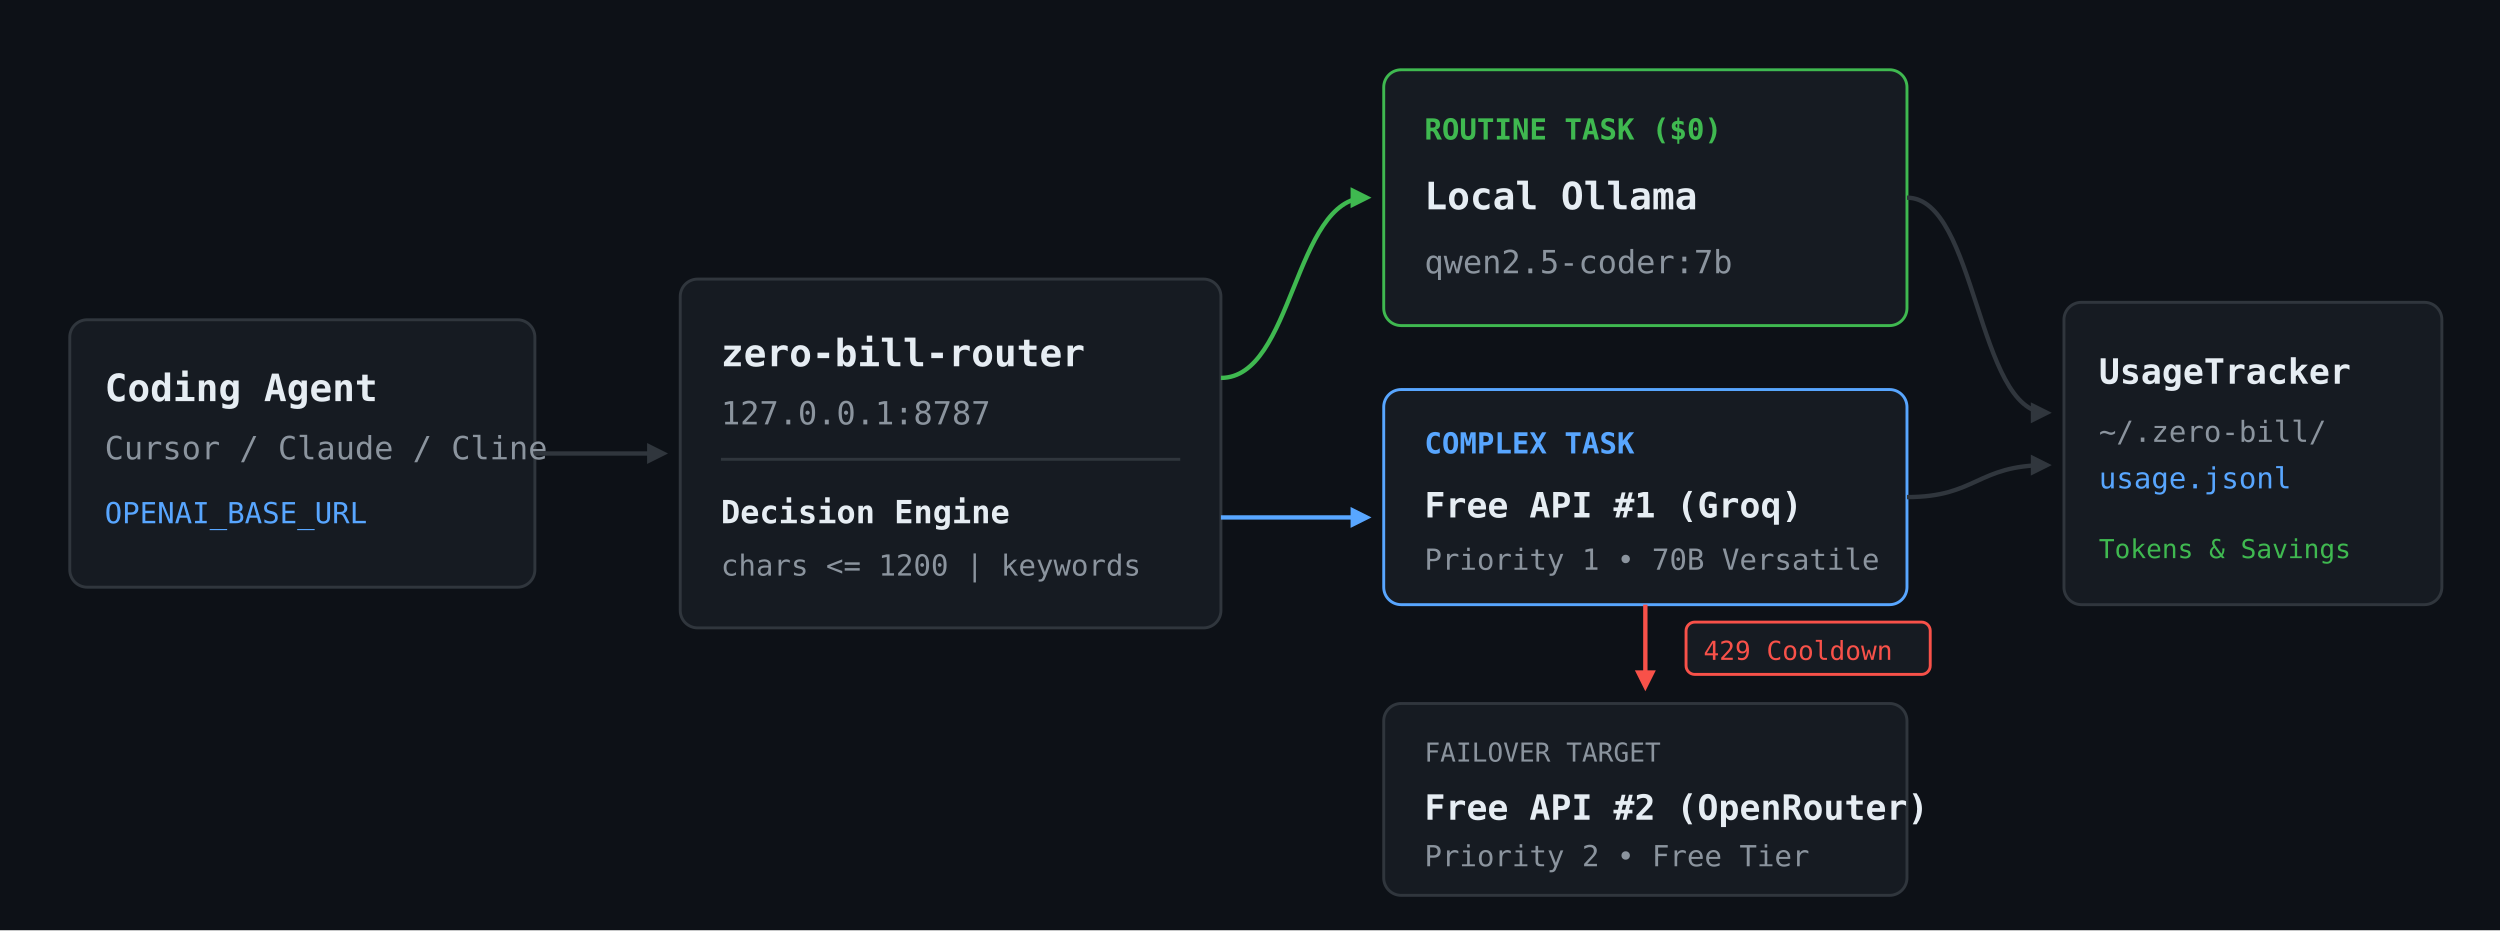
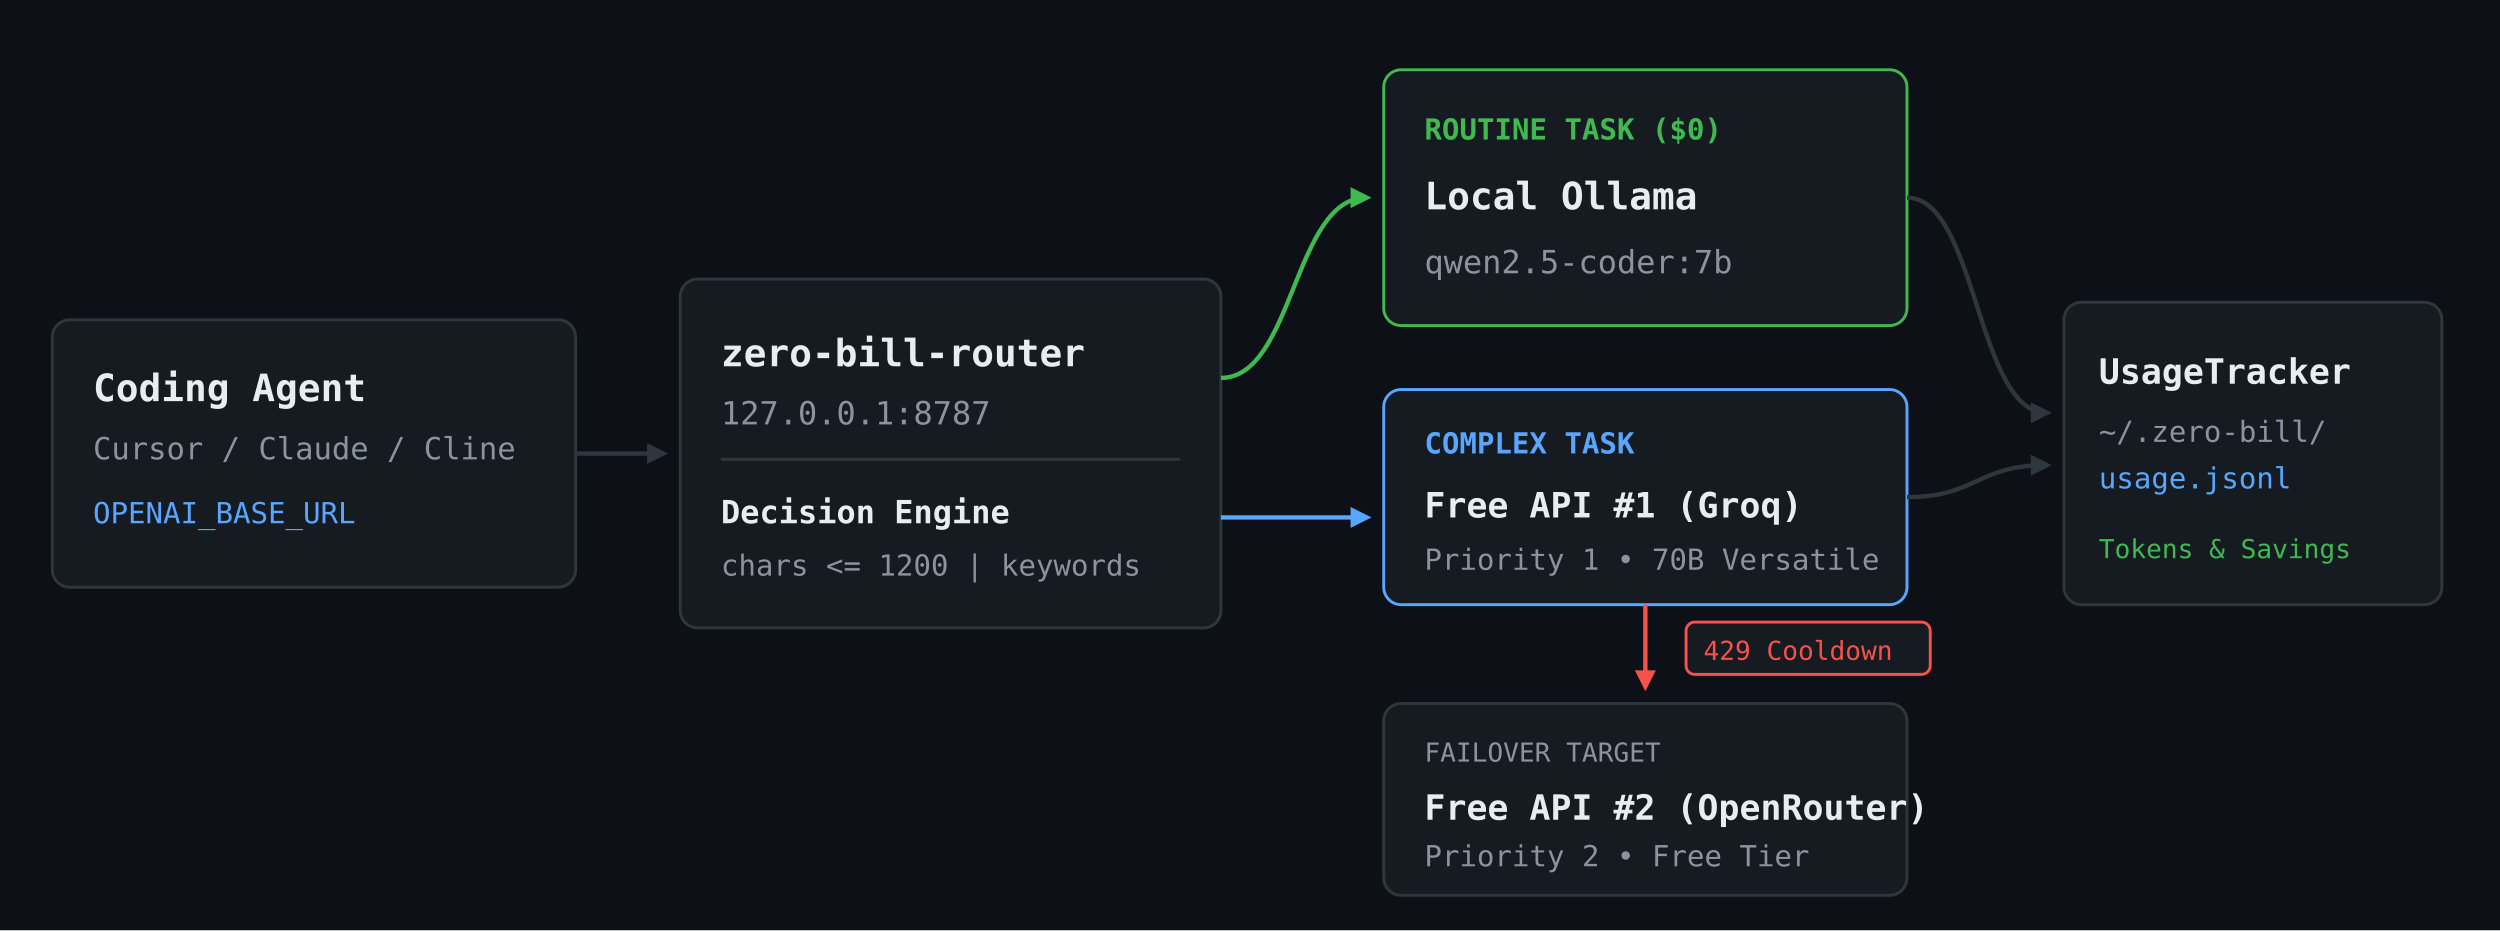
<svg xmlns="http://www.w3.org/2000/svg" viewBox="0 0 860 320" width="860" height="320">
  <defs>
    <marker id="arrow" viewBox="0 0 10 10" refX="6" refY="5" markerWidth="6" markerHeight="6" orient="auto-start-reverse">
      <path d="M 0 1 L 8 5 L 0 9 z" fill="#30363d" />
    </marker>
    <marker id="arrow-green" viewBox="0 0 10 10" refX="6" refY="5" markerWidth="6" markerHeight="6" orient="auto-start-reverse">
      <path d="M 0 1 L 8 5 L 0 9 z" fill="#3fb950" />
    </marker>
    <marker id="arrow-blue" viewBox="0 0 10 10" refX="6" refY="5" markerWidth="6" markerHeight="6" orient="auto-start-reverse">
      <path d="M 0 1 L 8 5 L 0 9 z" fill="#58a6ff" />
    </marker>
    <marker id="arrow-red" viewBox="0 0 10 10" refX="6" refY="5" markerWidth="6" markerHeight="6" orient="auto-start-reverse">
      <path d="M 0 1 L 8 5 L 0 9 z" fill="#f85149" />
    </marker>
  </defs>
  <rect width="860" height="320" fill="#0d1117" />
-   <rect x="24" y="110" width="160" height="92" rx="6" fill="#161b22" stroke="#30363d" stroke-width="1" />
-   <text x="36" y="138" font-family="ui-monospace, monospace" font-size="13" font-weight="600" fill="#e6edf3">Coding Agent</text>
-   <text x="36" y="158" font-family="ui-monospace, monospace" font-size="11" fill="#8b949e">Cursor / Claude / Cline</text>
-   <text x="36" y="180" font-family="ui-monospace, monospace" font-size="10" fill="#58a6ff">OPENAI_BASE_URL</text>
-   <line x1="184" y1="156" x2="228" y2="156" stroke="#30363d" stroke-width="1.5" marker-end="url(#arrow)" />
+   <rect x="18" y="110" width="180" height="92" rx="6" fill="#161b22" stroke="#30363d" stroke-width="1" />
+   <text x="32" y="138" font-family="ui-monospace, monospace" font-size="13" font-weight="600" fill="#e6edf3">Coding Agent</text>
+   <text x="32" y="158" font-family="ui-monospace, monospace" font-size="10.5" fill="#8b949e">Cursor / Claude / Cline</text>
+   <text x="32" y="180" font-family="ui-monospace, monospace" font-size="10" fill="#58a6ff">OPENAI_BASE_URL</text>
+   <line x1="198" y1="156" x2="228" y2="156" stroke="#30363d" stroke-width="1.5" marker-end="url(#arrow)" />
  <rect x="234" y="96" width="186" height="120" rx="6" fill="#161b22" stroke="#30363d" stroke-width="1" />
  <text x="248" y="126" font-family="ui-monospace, monospace" font-size="13" font-weight="600" fill="#e6edf3">zero-bill-router</text>
  <text x="248" y="146" font-family="ui-monospace, monospace" font-size="11" fill="#8b949e">127.0.0.1:8787</text>
  <line x1="248" y1="158" x2="406" y2="158" stroke="#30363d" stroke-width="1" />
  <text x="248" y="180" font-family="ui-monospace, monospace" font-size="11" font-weight="600" fill="#e6edf3">Decision Engine</text>
  <text x="248" y="198" font-family="ui-monospace, monospace" font-size="10" fill="#8b949e">chars &lt;= 1200 | keywords</text>
  <path d="M 420 130 C 445 130, 445 68, 470 68" fill="none" stroke="#3fb950" stroke-width="1.5" marker-end="url(#arrow-green)" />
  <path d="M 420 178 C 445 178, 445 178, 470 178" fill="none" stroke="#58a6ff" stroke-width="1.5" marker-end="url(#arrow-blue)" />
  <rect x="476" y="24" width="180" height="88" rx="6" fill="#161b22" stroke="#3fb950" stroke-width="1" />
  <text x="490" y="48" font-family="ui-monospace, monospace" font-size="10" font-weight="600" fill="#3fb950">ROUTINE TASK ($0)</text>
  <text x="490" y="72" font-family="ui-monospace, monospace" font-size="13" font-weight="600" fill="#e6edf3">Local Ollama</text>
  <text x="490" y="94" font-family="ui-monospace, monospace" font-size="11" fill="#8b949e">qwen2.5-coder:7b</text>
  <rect x="476" y="134" width="180" height="74" rx="6" fill="#161b22" stroke="#58a6ff" stroke-width="1" />
  <text x="490" y="156" font-family="ui-monospace, monospace" font-size="10" font-weight="600" fill="#58a6ff">COMPLEX TASK</text>
  <text x="490" y="178" font-family="ui-monospace, monospace" font-size="12" font-weight="600" fill="#e6edf3">Free API #1 (Groq)</text>
  <text x="490" y="196" font-family="ui-monospace, monospace" font-size="10" fill="#8b949e">Priority 1 • 70B Versatile</text>
  <line x1="566" y1="208" x2="566" y2="236" stroke="#f85149" stroke-width="1.5" marker-end="url(#arrow-red)" />
  <rect x="580" y="214" width="84" height="18" rx="3" fill="#161b22" stroke="#f85149" stroke-width="1" />
  <text x="586" y="227" font-family="ui-monospace, monospace" font-size="9" fill="#f85149">429 Cooldown</text>
  <rect x="476" y="242" width="180" height="66" rx="6" fill="#161b22" stroke="#30363d" stroke-width="1" />
  <text x="490" y="262" font-family="ui-monospace, monospace" font-size="9" fill="#8b949e">FAILOVER TARGET</text>
  <text x="490" y="282" font-family="ui-monospace, monospace" font-size="12" font-weight="600" fill="#e6edf3">Free API #2 (OpenRouter)</text>
  <text x="490" y="298" font-family="ui-monospace, monospace" font-size="10" fill="#8b949e">Priority 2 • Free Tier</text>
  <path d="M 656 68 C 680 68, 680 142, 704 142" fill="none" stroke="#30363d" stroke-width="1.5" marker-end="url(#arrow)" />
  <path d="M 656 171 C 680 171, 680 160, 704 160" fill="none" stroke="#30363d" stroke-width="1.5" marker-end="url(#arrow)" />
  <rect x="710" y="104" width="130" height="104" rx="6" fill="#161b22" stroke="#30363d" stroke-width="1" />
  <text x="722" y="132" font-family="ui-monospace, monospace" font-size="12" font-weight="600" fill="#e6edf3">UsageTracker</text>
  <text x="722" y="152" font-family="ui-monospace, monospace" font-size="10" fill="#8b949e">~/.zero-bill/</text>
  <text x="722" y="168" font-family="ui-monospace, monospace" font-size="10" fill="#58a6ff">usage.jsonl</text>
  <text x="722" y="192" font-family="ui-monospace, monospace" font-size="9" fill="#3fb950">Tokens &amp; Savings</text>
</svg>
